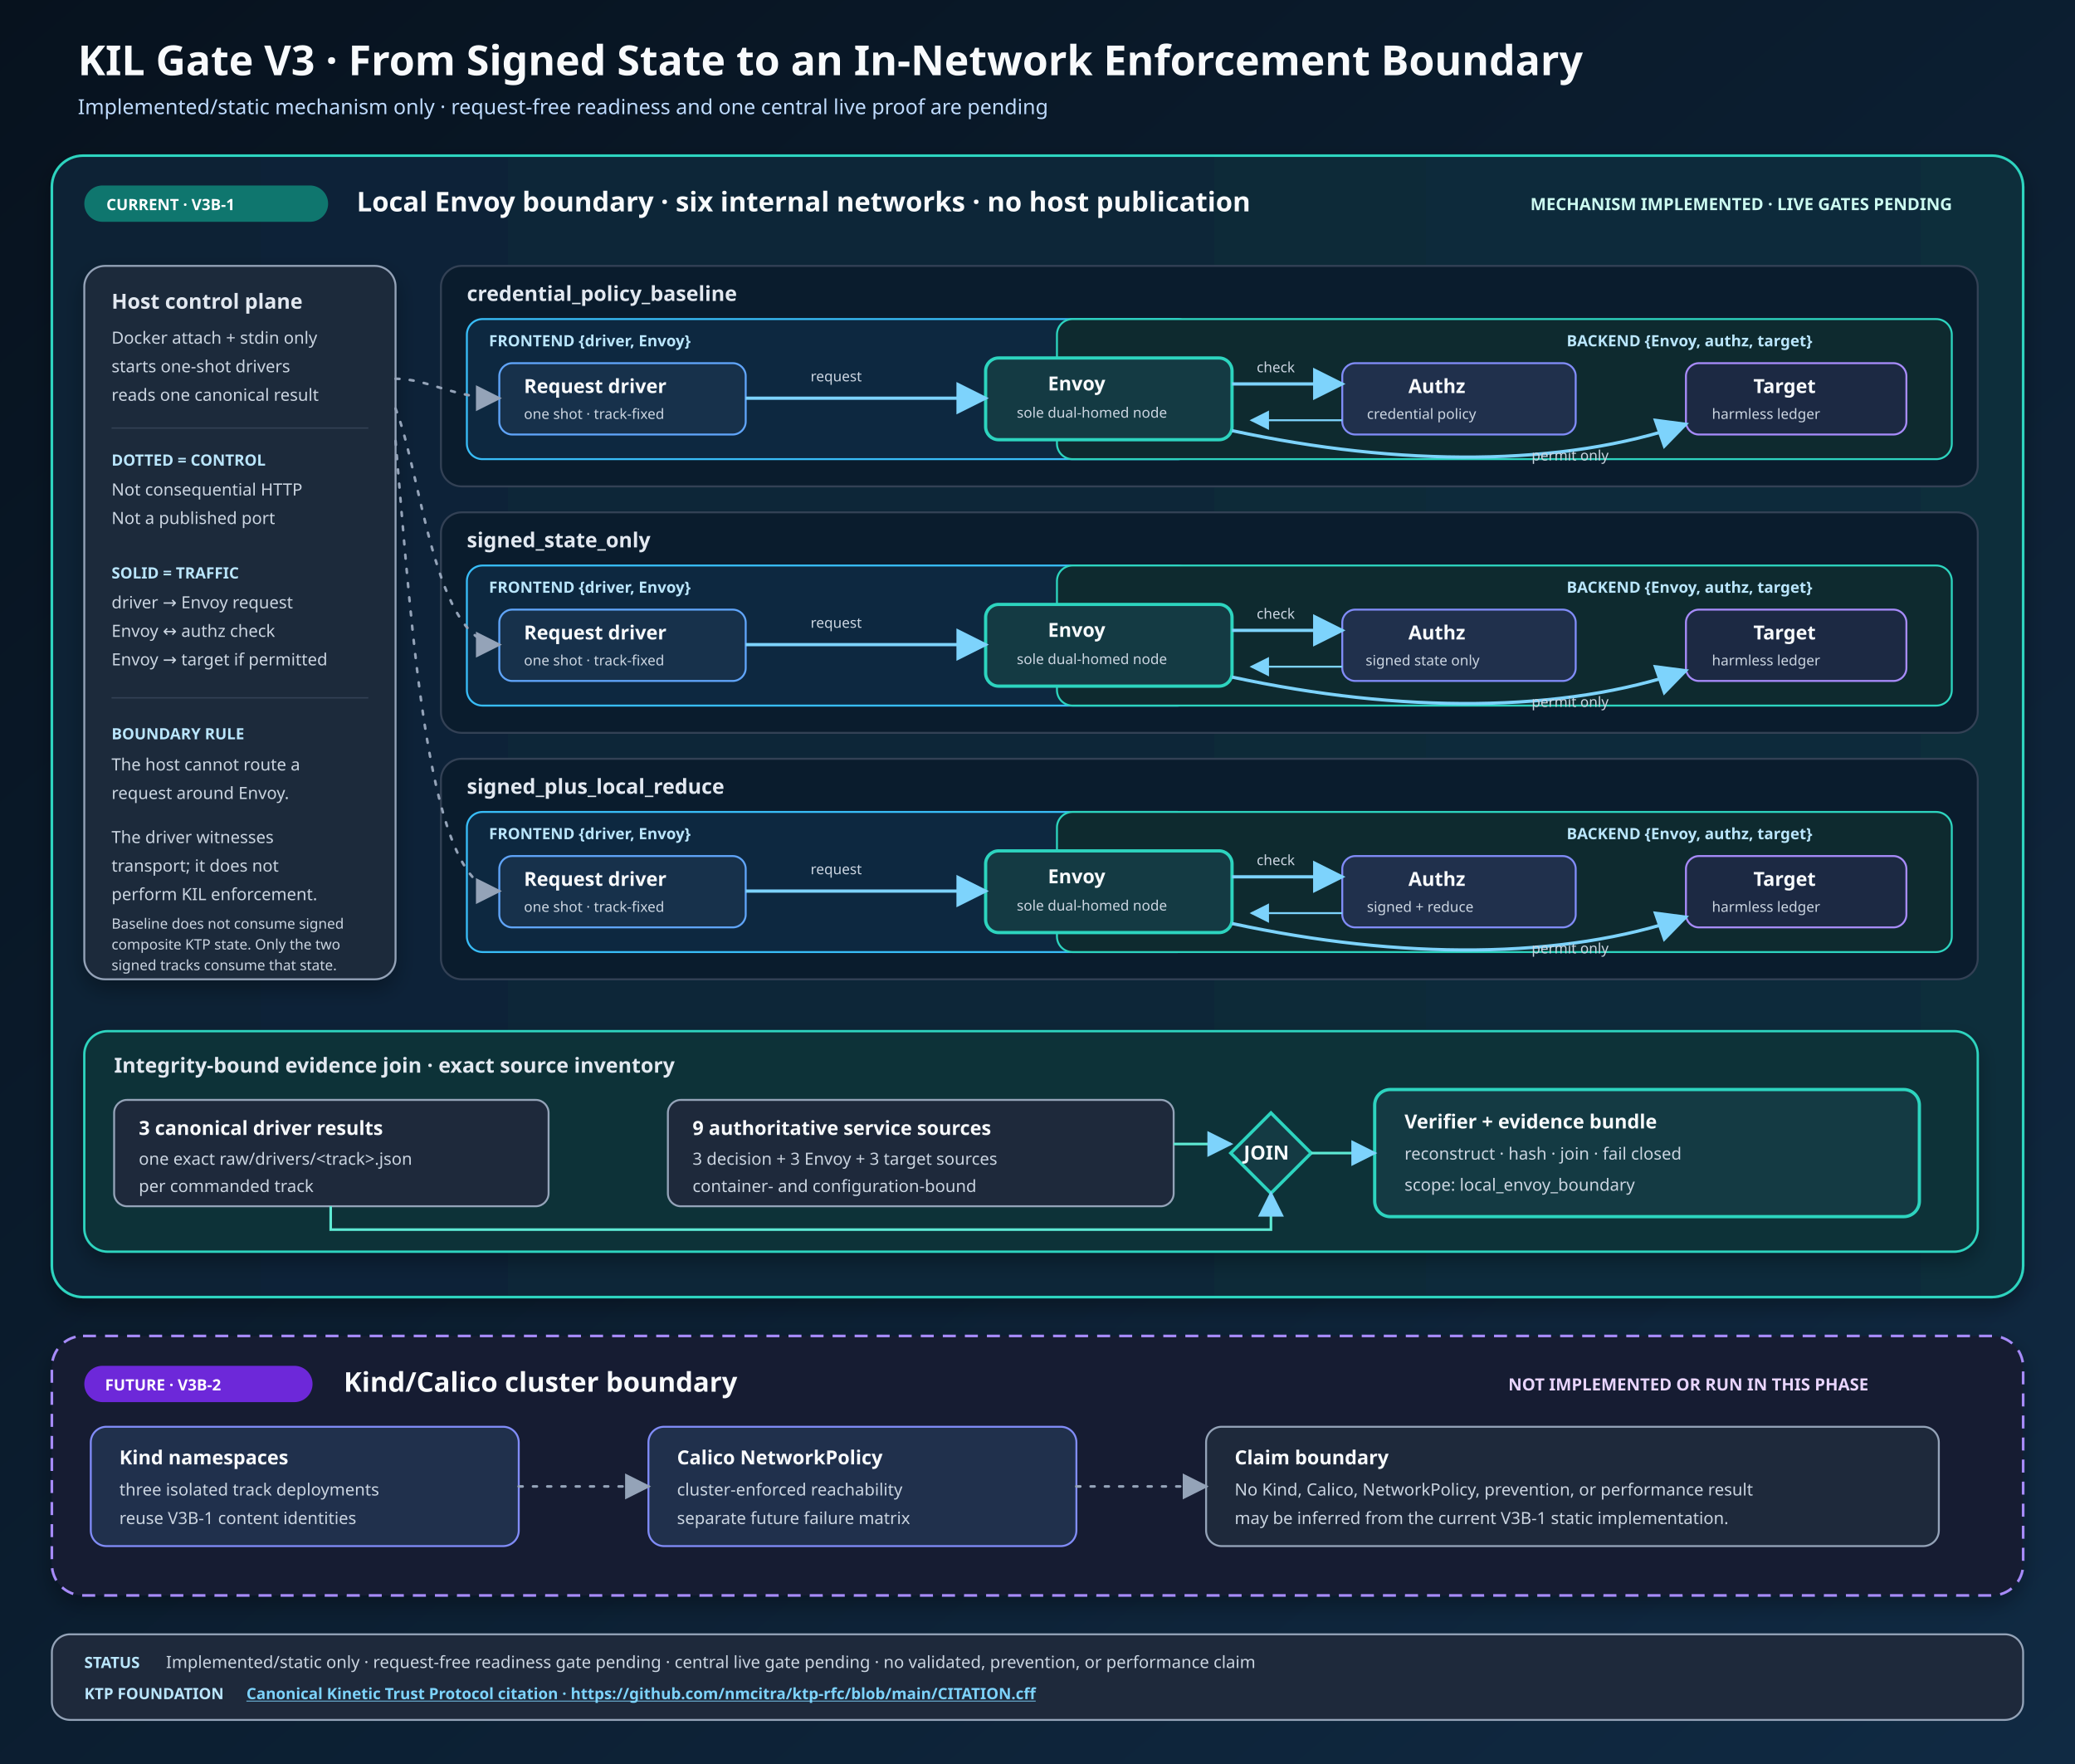
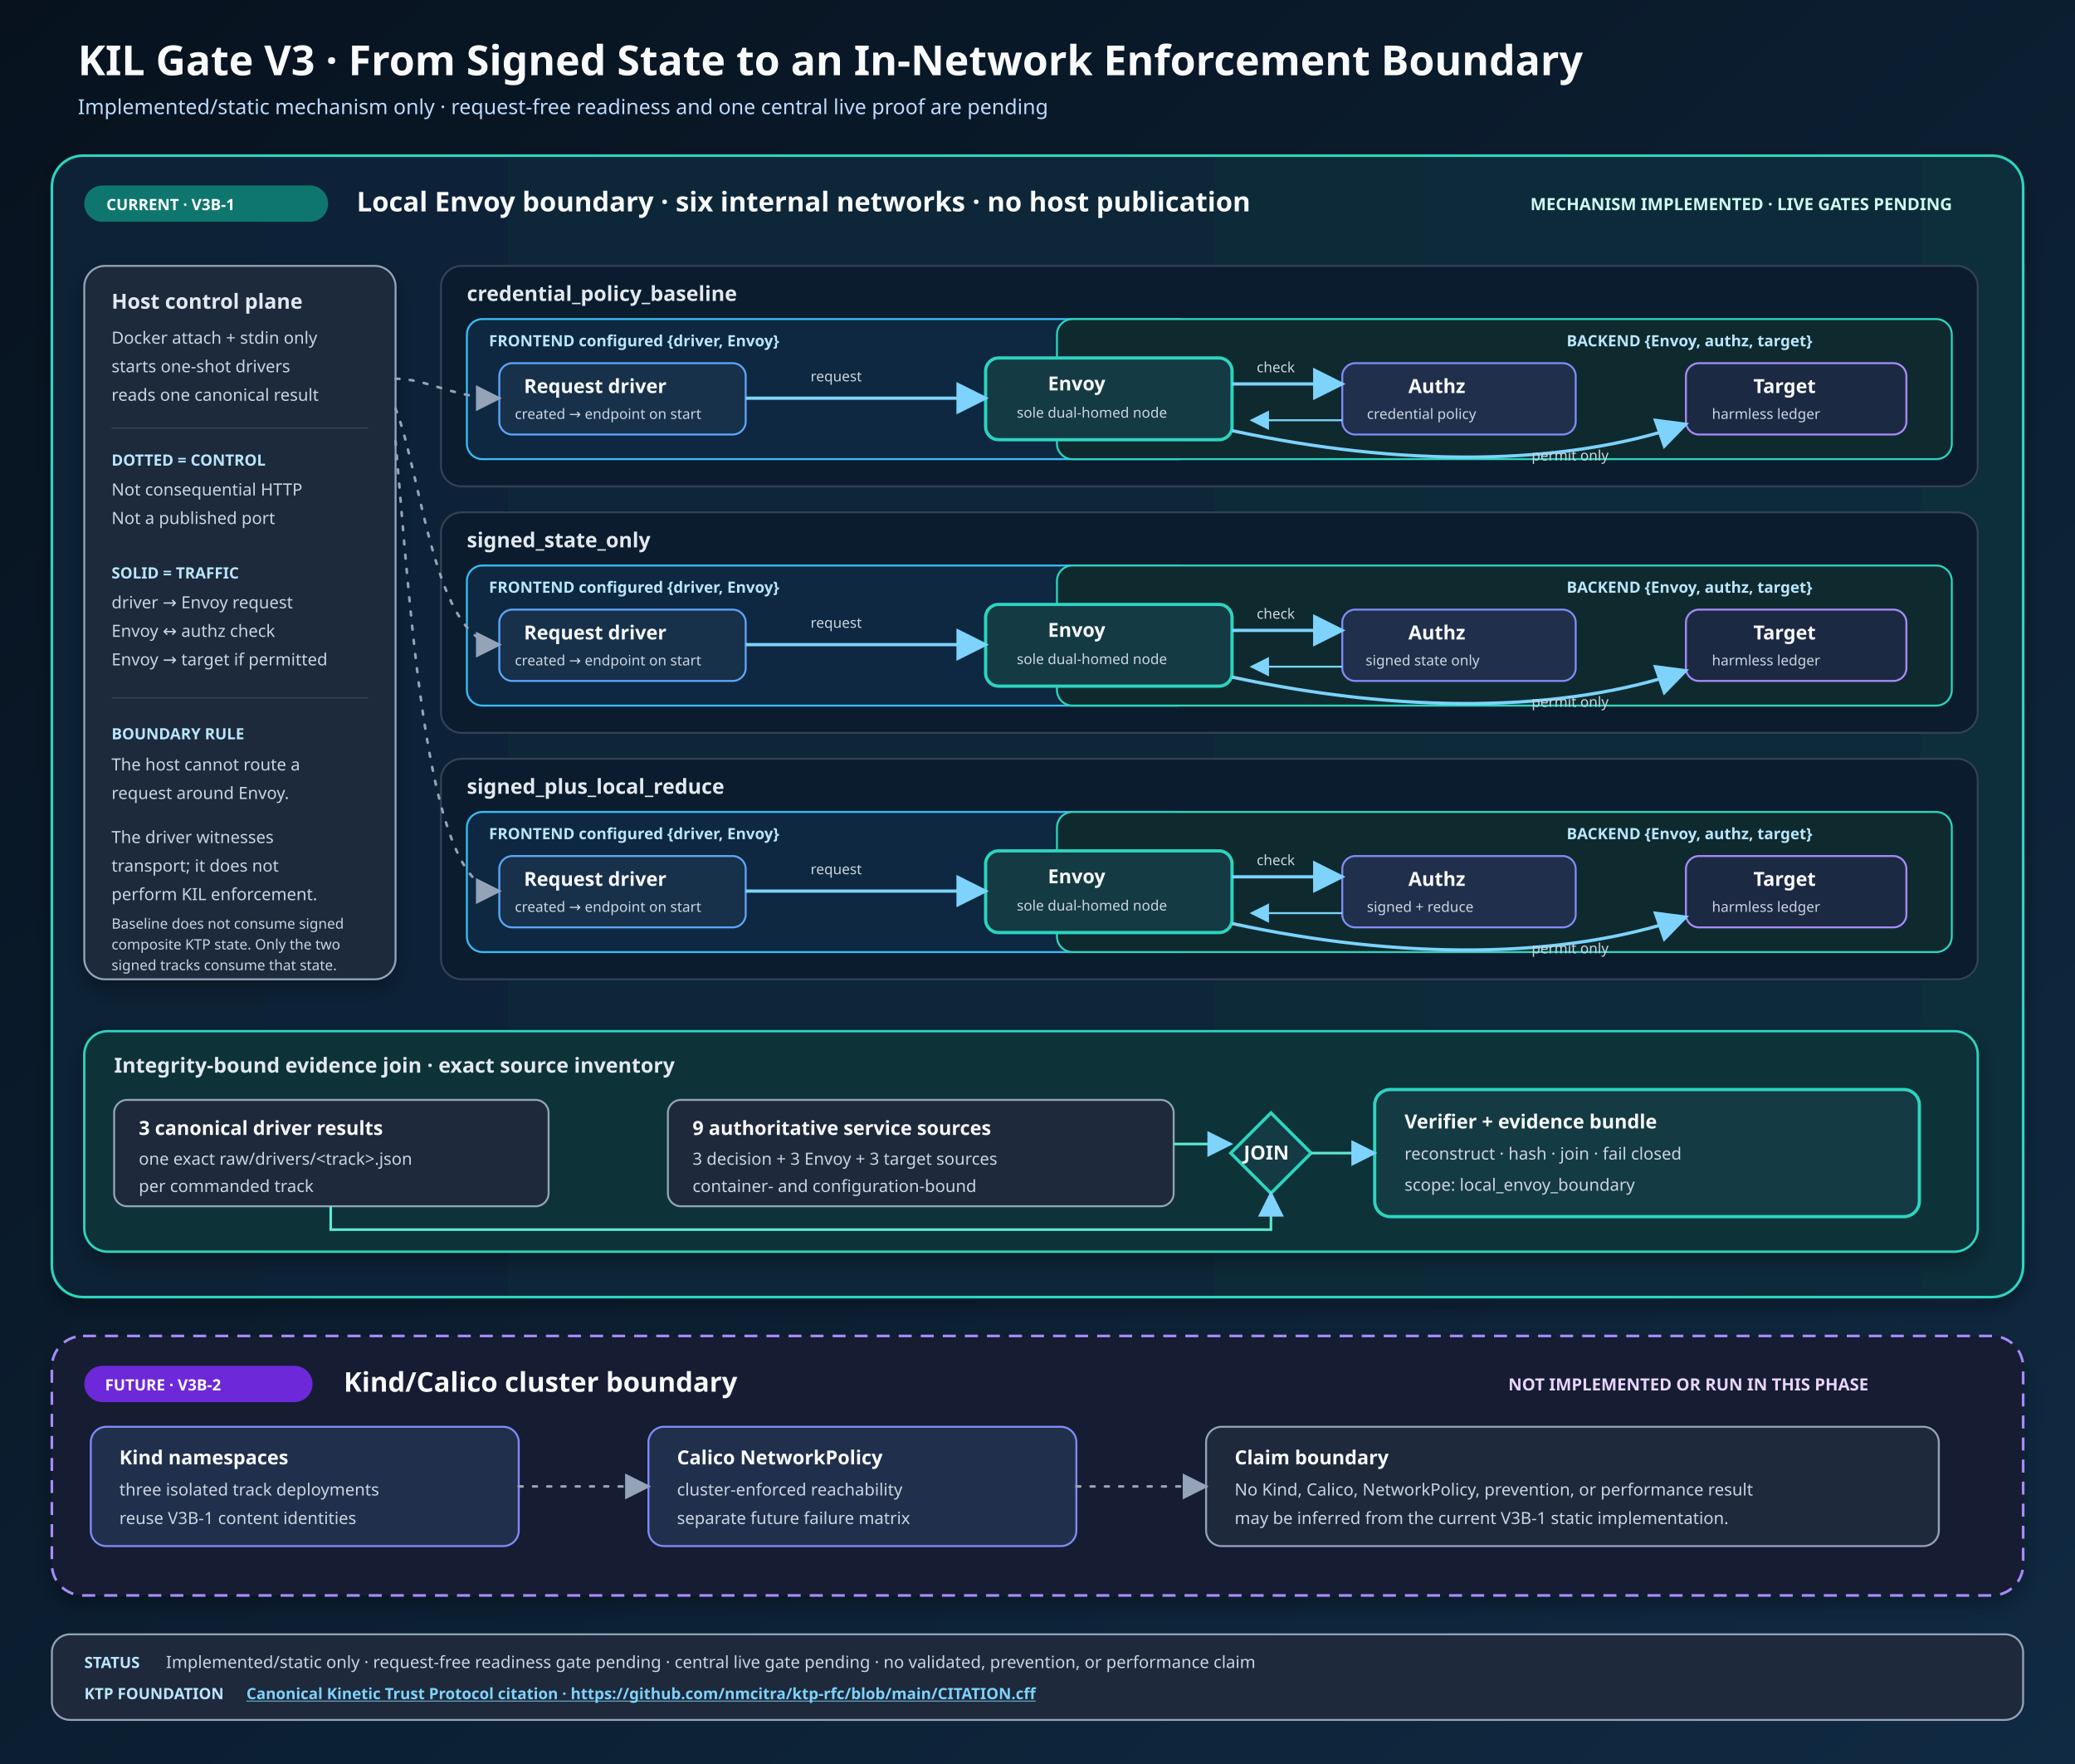
<svg xmlns="http://www.w3.org/2000/svg" width="1600" height="1360" viewBox="0 0 1600 1360" role="img" aria-labelledby="title desc">
  <defs>
    <linearGradient id="bg" x1="0" y1="0" x2="1" y2="1">
      <stop offset="0" stop-color="#07121e" />
      <stop offset="1" stop-color="#102a43" />
    </linearGradient>
    <linearGradient id="currentPanel" x1="0" y1="0" x2="1" y2="0">
      <stop offset="0" stop-color="#0b2236" />
      <stop offset="1" stop-color="#0d2d3b" />
    </linearGradient>
    <filter id="shadow" x="-20%" y="-20%" width="140%" height="140%">
      <feDropShadow dx="0" dy="7" stdDeviation="8" flood-color="#000" flood-opacity=".3" />
    </filter>
    <marker id="arrow" markerWidth="10" markerHeight="10" refX="9" refY="5" orient="auto">
      <path d="M0,0 L10,5 L0,10 z" fill="#7dd3fc" />
    </marker>
    <marker id="arrowMuted" markerWidth="10" markerHeight="10" refX="9" refY="5" orient="auto">
      <path d="M0,0 L10,5 L0,10 z" fill="#94a3b8" />
    </marker>
    <style>
      .title{font:700 32px system-ui,sans-serif;fill:#f8fafc}.subtitle{font:500 16px system-ui,sans-serif;fill:#bfdbfe}
      .panelTitle{font:700 21px system-ui,sans-serif;fill:#f8fafc}.section{font:700 16px system-ui,sans-serif;fill:#e2e8f0}
      .boxTitle{font:700 15px system-ui,sans-serif;fill:#f8fafc}.body{font:500 13px system-ui,sans-serif;fill:#cbd5e1}
      .small{font:600 12px system-ui,sans-serif;fill:#bae6fd}.tiny{font:500 11px system-ui,sans-serif;fill:#cbd5e1}
      .status{font:700 13px system-ui,sans-serif;fill:#ccfbf1}.future{font:700 13px system-ui,sans-serif;fill:#e9d5ff}
      .current{fill:url(#currentPanel);stroke:#2dd4bf;stroke-width:2}.futurePanel{fill:#151c33;stroke:#a78bfa;stroke-width:2;stroke-dasharray:10 7}
      .track{fill:#0a1c2d;stroke:#334155;stroke-width:1.5}.front{fill:#0d2840;stroke:#38bdf8;stroke-width:1.5}.back{fill:#0e2a2f;stroke:#2dd4bf;stroke-width:1.5}
      .node{fill:#17314b;stroke:#60a5fa;stroke-width:1.5}.envoy{fill:#143a43;stroke:#2dd4bf;stroke-width:2.5}.authz{fill:#20304c;stroke:#818cf8;stroke-width:1.5}
      .target{fill:#1c2943;stroke:#a78bfa;stroke-width:1.5}.control{fill:#1e293b;stroke:#94a3b8;stroke-width:1.5}.evidence{fill:#0f3338;stroke:#2dd4bf;stroke-width:1.8}
      .solid{stroke:#7dd3fc;stroke-width:2.5;fill:none;marker-end:url(#arrow)}.return{stroke:#7dd3fc;stroke-width:1.5;fill:none;marker-end:url(#arrow)}
      .dotted{stroke:#94a3b8;stroke-width:2;stroke-dasharray:3 8;stroke-linecap:round;fill:none;marker-end:url(#arrowMuted)}
      .join{stroke:#5eead4;stroke-width:2;fill:none;marker-end:url(#arrow)}.divider{stroke:#334155;stroke-width:1}
      .badgeCurrent{fill:#0f766e}.badgeFuture{fill:#6d28d9}.badgeText{font:700 12px system-ui,sans-serif;fill:#fff}
      .link{font:600 12px system-ui,sans-serif;fill:#7dd3fc;text-decoration:underline}
    </style>
  </defs>
  <rect width="1600" height="1360" fill="url(#bg)" />
  <text x="60" y="58" class="title">KIL Gate V3 · From Signed State to an In-Network Enforcement Boundary</text>
  <text x="60" y="88" class="subtitle">Implemented/static mechanism only · request-free readiness and one central live proof are pending</text>
  <g filter="url(#shadow)">
    <rect x="40" y="120" width="1520" height="880" rx="24" class="current" />
  </g>
  <rect x="65" y="143" width="188" height="28" rx="14" class="badgeCurrent" />
  <text x="82" y="162" class="badgeText">CURRENT · V3B-1</text>
  <text x="275" y="163" class="panelTitle">Local Envoy boundary · six internal networks · no host publication</text>
  <text x="1180" y="162" class="status">MECHANISM IMPLEMENTED · LIVE GATES PENDING</text>
  <g filter="url(#shadow)">
    <rect x="65" y="205" width="240" height="550" rx="16" class="control" />
  </g>
  <text x="86" y="238" class="section">Host control plane</text>
  <text x="86" y="265" class="body">Docker attach + stdin only</text>
  <text x="86" y="287" class="body">starts one-shot drivers</text>
  <text x="86" y="309" class="body">reads one canonical result</text>
  <line x1="86" y1="330" x2="284" y2="330" class="divider" />
  <text x="86" y="359" class="small">DOTTED = CONTROL</text>
  <text x="86" y="382" class="body">Not consequential HTTP</text>
  <text x="86" y="404" class="body">Not a published port</text>
  <text x="86" y="446" class="small">SOLID = TRAFFIC</text>
  <text x="86" y="469" class="body">driver → Envoy request</text>
  <text x="86" y="491" class="body">Envoy ↔ authz check</text>
  <text x="86" y="513" class="body">Envoy → target if permitted</text>
  <line x1="86" y1="538" x2="284" y2="538" class="divider" />
  <text x="86" y="570" class="small">BOUNDARY RULE</text>
  <text x="86" y="594" class="body">The host cannot route a</text>
  <text x="86" y="616" class="body">request around Envoy.</text>
  <text x="86" y="650" class="body">The driver witnesses</text>
  <text x="86" y="672" class="body">transport; it does not</text>
  <text x="86" y="694" class="body">perform KIL enforcement.</text>
  <text x="86" y="716" class="tiny">Baseline does not consume signed</text>
  <text x="86" y="732" class="tiny">composite KTP state. Only the two</text>
  <text x="86" y="748" class="tiny">signed tracks consume that state.</text>
  <g>
    <rect x="340" y="205" width="1185" height="170" rx="16" class="track" />
    <text x="360" y="232" class="section">credential_policy_baseline</text>
    <rect x="360" y="246" width="560" height="108" rx="12" class="front" />
-     <text x="377" y="267" class="small">FRONTEND {driver, Envoy}</text>
+     <text x="377" y="267" class="small">FRONTEND configured {driver, Envoy}</text>
    <rect x="815" y="246" width="690" height="108" rx="12" class="back" />
    <text x="1208" y="267" class="small">BACKEND {Envoy, authz, target}</text>
    <rect x="385" y="280" width="190" height="55" rx="10" class="node" />
    <text x="404" y="303" class="boxTitle">Request driver</text>
-     <text x="404" y="323" class="tiny">one shot · track-fixed</text>
+     <text x="397" y="323" class="tiny">created → endpoint on start</text>
    <rect x="760" y="276" width="190" height="63" rx="10" class="envoy" />
    <text x="808" y="301" class="boxTitle">Envoy</text>
    <text x="784" y="322" class="tiny">sole dual-homed node</text>
    <rect x="1035" y="280" width="180" height="55" rx="10" class="authz" />
    <text x="1086" y="303" class="boxTitle">Authz</text>
    <text x="1054" y="323" class="tiny">credential policy</text>
    <rect x="1300" y="280" width="170" height="55" rx="10" class="target" />
    <text x="1352" y="303" class="boxTitle">Target</text>
    <text x="1320" y="323" class="tiny">harmless ledger</text>
    <path d="M575 307 H760" class="solid" />
    <path d="M950 296 H1035" class="solid" />
    <path d="M1035 324 H965" class="return" />
    <path d="M950 332 C1080 360 1205 360 1300 327" class="solid" />
    <text x="625" y="294" class="tiny">request</text>
    <text x="969" y="287" class="tiny">check</text>
    <text x="1181" y="355" class="tiny">permit only</text>
  </g>
  <g>
    <rect x="340" y="395" width="1185" height="170" rx="16" class="track" />
    <text x="360" y="422" class="section">signed_state_only</text>
    <rect x="360" y="436" width="560" height="108" rx="12" class="front" />
-     <text x="377" y="457" class="small">FRONTEND {driver, Envoy}</text>
+     <text x="377" y="457" class="small">FRONTEND configured {driver, Envoy}</text>
    <rect x="815" y="436" width="690" height="108" rx="12" class="back" />
    <text x="1208" y="457" class="small">BACKEND {Envoy, authz, target}</text>
    <rect x="385" y="470" width="190" height="55" rx="10" class="node" />
    <text x="404" y="493" class="boxTitle">Request driver</text>
-     <text x="404" y="513" class="tiny">one shot · track-fixed</text>
+     <text x="397" y="513" class="tiny">created → endpoint on start</text>
    <rect x="760" y="466" width="190" height="63" rx="10" class="envoy" />
    <text x="808" y="491" class="boxTitle">Envoy</text>
    <text x="784" y="512" class="tiny">sole dual-homed node</text>
    <rect x="1035" y="470" width="180" height="55" rx="10" class="authz" />
    <text x="1086" y="493" class="boxTitle">Authz</text>
    <text x="1053" y="513" class="tiny">signed state only</text>
    <rect x="1300" y="470" width="170" height="55" rx="10" class="target" />
    <text x="1352" y="493" class="boxTitle">Target</text>
    <text x="1320" y="513" class="tiny">harmless ledger</text>
    <path d="M575 497 H760" class="solid" />
    <path d="M950 486 H1035" class="solid" />
    <path d="M1035 514 H965" class="return" />
    <path d="M950 522 C1080 550 1205 550 1300 517" class="solid" />
    <text x="625" y="484" class="tiny">request</text>
    <text x="969" y="477" class="tiny">check</text>
    <text x="1181" y="545" class="tiny">permit only</text>
  </g>
  <g>
    <rect x="340" y="585" width="1185" height="170" rx="16" class="track" />
    <text x="360" y="612" class="section">signed_plus_local_reduce</text>
    <rect x="360" y="626" width="560" height="108" rx="12" class="front" />
-     <text x="377" y="647" class="small">FRONTEND {driver, Envoy}</text>
+     <text x="377" y="647" class="small">FRONTEND configured {driver, Envoy}</text>
    <rect x="815" y="626" width="690" height="108" rx="12" class="back" />
    <text x="1208" y="647" class="small">BACKEND {Envoy, authz, target}</text>
    <rect x="385" y="660" width="190" height="55" rx="10" class="node" />
    <text x="404" y="683" class="boxTitle">Request driver</text>
-     <text x="404" y="703" class="tiny">one shot · track-fixed</text>
+     <text x="397" y="703" class="tiny">created → endpoint on start</text>
    <rect x="760" y="656" width="190" height="63" rx="10" class="envoy" />
    <text x="808" y="681" class="boxTitle">Envoy</text>
    <text x="784" y="702" class="tiny">sole dual-homed node</text>
    <rect x="1035" y="660" width="180" height="55" rx="10" class="authz" />
    <text x="1086" y="683" class="boxTitle">Authz</text>
    <text x="1054" y="703" class="tiny">signed + reduce</text>
    <rect x="1300" y="660" width="170" height="55" rx="10" class="target" />
    <text x="1352" y="683" class="boxTitle">Target</text>
    <text x="1320" y="703" class="tiny">harmless ledger</text>
    <path d="M575 687 H760" class="solid" />
    <path d="M950 676 H1035" class="solid" />
    <path d="M1035 704 H965" class="return" />
    <path d="M950 712 C1080 740 1205 740 1300 707" class="solid" />
    <text x="625" y="674" class="tiny">request</text>
    <text x="969" y="667" class="tiny">check</text>
    <text x="1181" y="735" class="tiny">permit only</text>
  </g>
  <path d="M305 292 C330 292 350 307 385 307" class="dotted" />
  <path d="M305 315 C325 365 335 497 385 497" class="dotted" />
  <path d="M305 340 C318 490 330 687 385 687" class="dotted" />
  <g filter="url(#shadow)">
    <rect x="65" y="795" width="1460" height="170" rx="18" class="evidence" />
  </g>
  <text x="88" y="827" class="section">Integrity-bound evidence join · exact source inventory</text>
  <rect x="88" y="848" width="335" height="82" rx="10" class="control" />
  <text x="107" y="875" class="boxTitle">3 canonical driver results</text>
  <text x="107" y="898" class="body">one exact raw/drivers/&lt;track&gt;.json</text>
  <text x="107" y="919" class="body">per commanded track</text>
  <rect x="515" y="848" width="390" height="82" rx="10" class="control" />
  <text x="534" y="875" class="boxTitle">9 authoritative service sources</text>
  <text x="534" y="898" class="body">3 decision + 3 Envoy + 3 target sources</text>
  <text x="534" y="919" class="body">container- and configuration-bound</text>
  <polygon points="980,858 1011,889 980,920 949,889" class="envoy" />
  <text x="959" y="894" class="boxTitle">JOIN</text>
  <rect x="1060" y="840" width="420" height="98" rx="12" class="envoy" />
  <text x="1083" y="870" class="boxTitle">Verifier + evidence bundle</text>
  <text x="1083" y="894" class="body">reconstruct · hash · join · fail closed</text>
  <text x="1083" y="918" class="body">scope: local_envoy_boundary</text>
  <path d="M255 930 V948 H980 V920" class="join" />
  <path d="M905 882 H949" class="join" />
  <path d="M1011 889 H1060" class="join" />
  <g filter="url(#shadow)">
    <rect x="40" y="1030" width="1520" height="200" rx="24" class="futurePanel" />
  </g>
  <rect x="65" y="1053" width="176" height="28" rx="14" class="badgeFuture" />
  <text x="81" y="1072" class="badgeText">FUTURE · V3B-2</text>
  <text x="265" y="1073" class="panelTitle">Kind/Calico cluster boundary</text>
  <text x="1163" y="1072" class="future">NOT IMPLEMENTED OR RUN IN THIS PHASE</text>
  <rect x="70" y="1100" width="330" height="92" rx="12" class="authz" />
  <text x="92" y="1129" class="boxTitle">Kind namespaces</text>
  <text x="92" y="1153" class="body">three isolated track deployments</text>
  <text x="92" y="1175" class="body">reuse V3B-1 content identities</text>
  <rect x="500" y="1100" width="330" height="92" rx="12" class="authz" />
  <text x="522" y="1129" class="boxTitle">Calico NetworkPolicy</text>
  <text x="522" y="1153" class="body">cluster-enforced reachability</text>
  <text x="522" y="1175" class="body">separate future failure matrix</text>
  <rect x="930" y="1100" width="565" height="92" rx="12" class="control" />
  <text x="952" y="1129" class="boxTitle">Claim boundary</text>
  <text x="952" y="1153" class="body">No Kind, Calico, NetworkPolicy, prevention, or performance result</text>
  <text x="952" y="1175" class="body">may be inferred from the current V3B-1 static implementation.</text>
  <path d="M400 1146 H500" class="dotted" />
  <path d="M830 1146 H930" class="dotted" />
  <rect x="40" y="1260" width="1520" height="66" rx="14" class="control" />
  <text x="65" y="1286" class="small">STATUS</text>
  <text x="128" y="1286" class="body">Implemented/static only · request-free readiness gate pending · central live gate pending · no validated, prevention, or performance claim</text>
  <text x="65" y="1310" class="small">KTP FOUNDATION</text>
  <text x="190" y="1310" class="link">Canonical Kinetic Trust Protocol citation · https://github.com/nmcitra/ktp-rfc/blob/main/CITATION.cff</text>
</svg>
